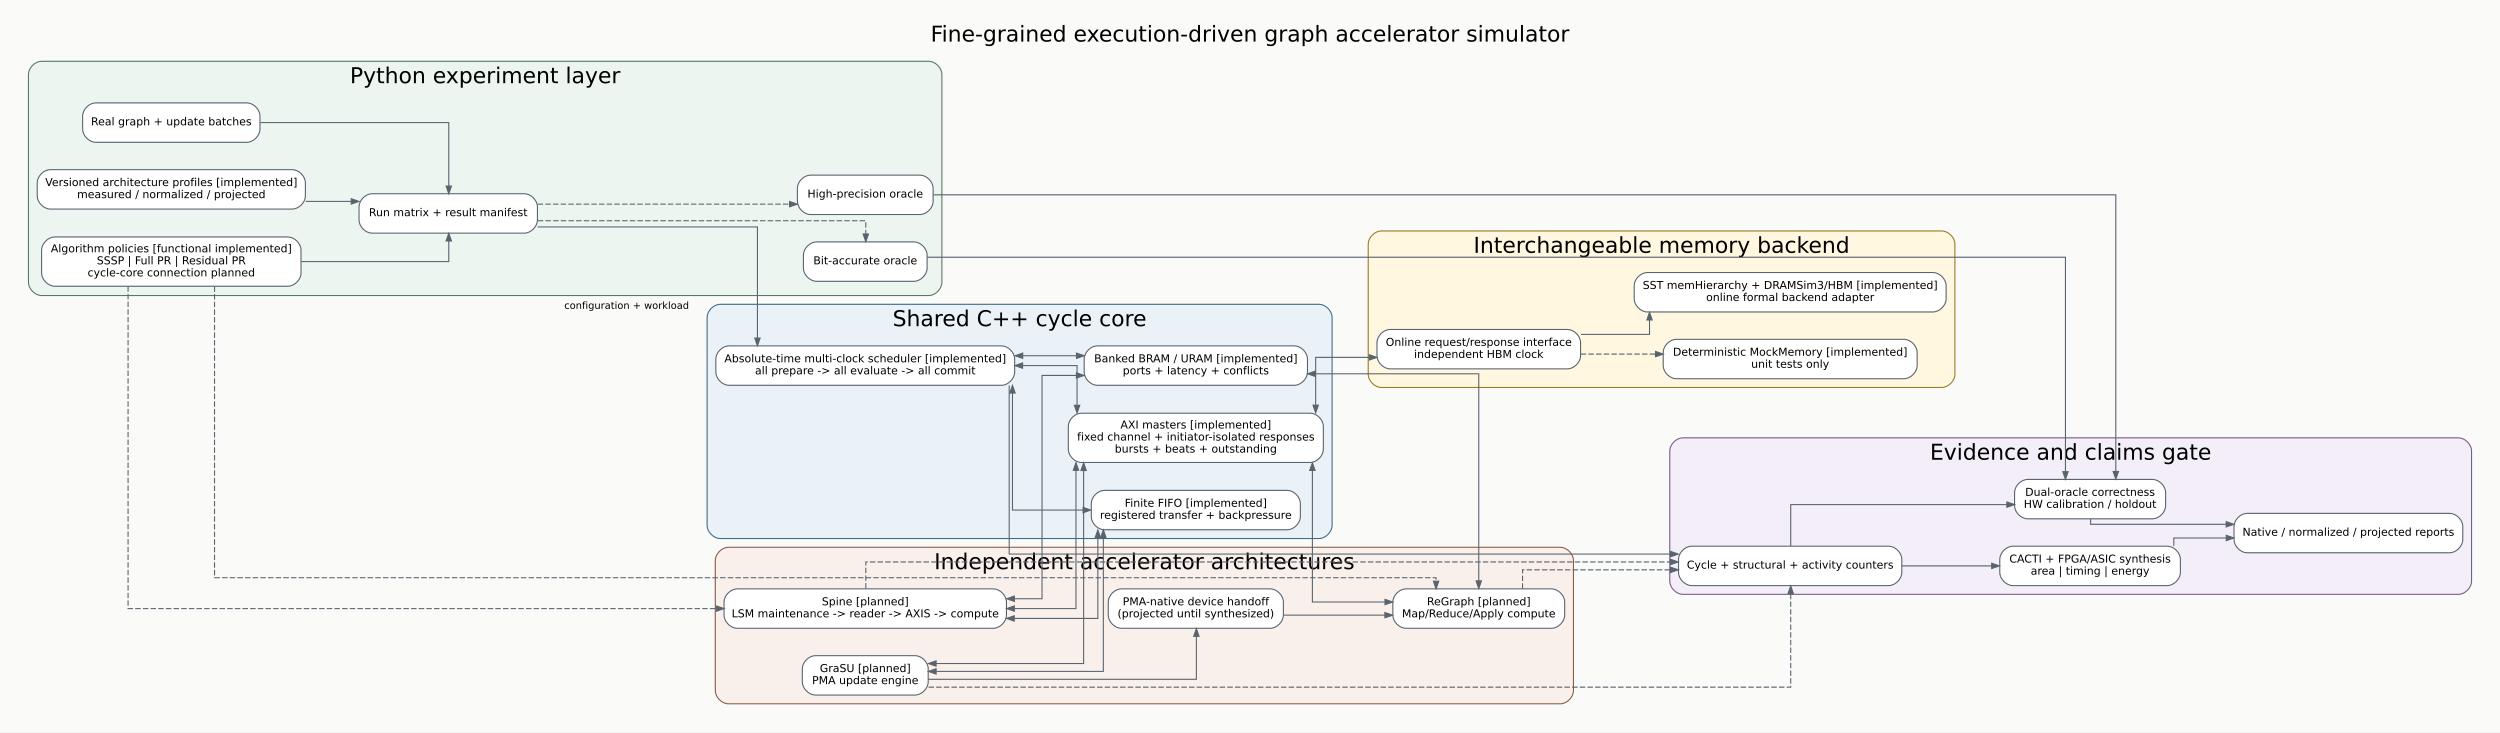
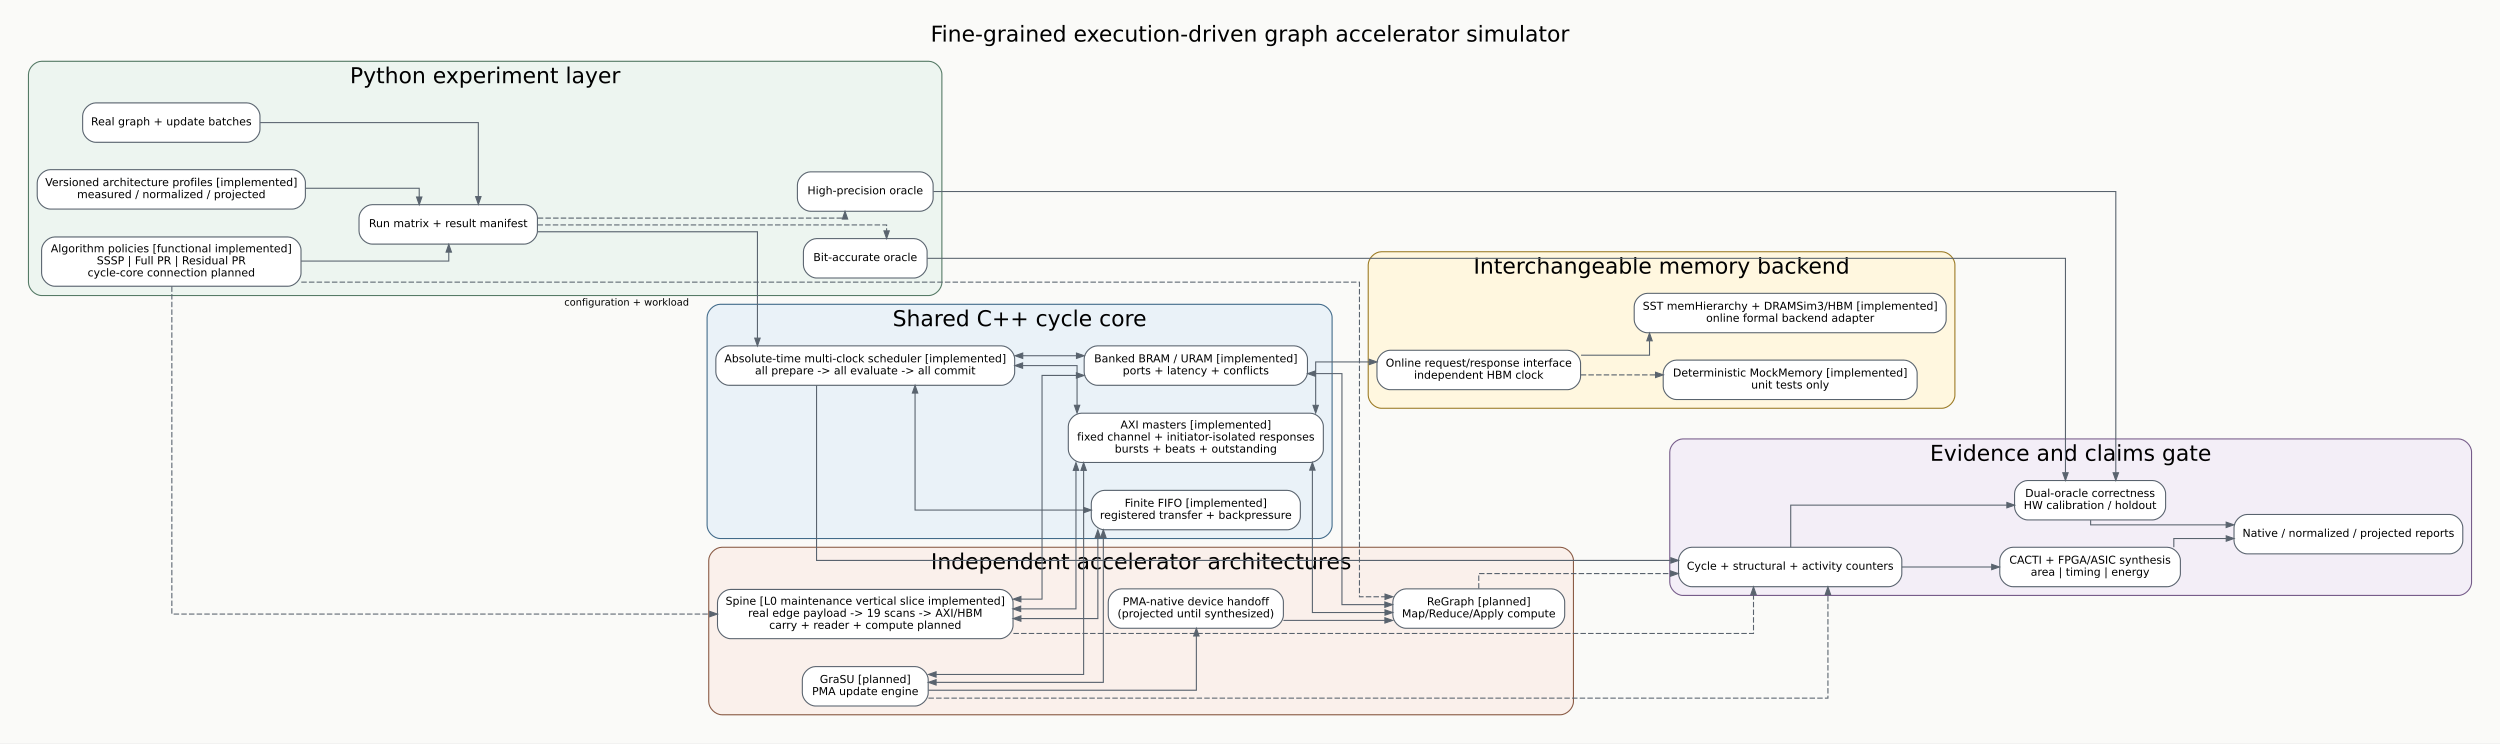
- <svg xmlns="http://www.w3.org/2000/svg" width="2284pt" height="669pt" viewBox="0.00 0.00 2284.00 669.00">
-   <g id="graph0" class="graph" transform="scale(1 1) rotate(0) translate(18 651)">
-     <polygon fill="#fafaf8" stroke="transparent" points="-18,18 -18,-651 2266,-651 2266,18 -18,18" />
-     <text text-anchor="middle" x="1124" y="-613" font-family="DejaVu Sans" font-size="20.00">Fine-grained execution-driven graph accelerator simulator</text>
+ <svg xmlns="http://www.w3.org/2000/svg" width="2284pt" height="679pt" viewBox="0.00 0.00 2284.00 679.00">
+   <g id="graph0" class="graph" transform="scale(1 1) rotate(0) translate(18 661)">
+     <polygon fill="#fafaf8" stroke="transparent" points="-18,18 -18,-661 2266,-661 2266,18 -18,18" />
+     <text text-anchor="middle" x="1124" y="-623" font-family="DejaVu Sans" font-size="20.00">Fine-grained execution-driven graph accelerator simulator</text>
    <g id="clust1" class="cluster">
-       <path fill="#edf5f0" stroke="#557a66" d="M20,-381C20,-381 830.5,-381 830.5,-381 836.5,-381 842.5,-387 842.5,-393 842.5,-393 842.5,-583 842.5,-583 842.5,-589 836.5,-595 830.5,-595 830.5,-595 20,-595 20,-595 14,-595 8,-589 8,-583 8,-583 8,-393 8,-393 8,-387 14,-381 20,-381" />
-       <text text-anchor="middle" x="425.25" y="-575" font-family="DejaVu Sans" font-size="20.00">Python experiment layer</text>
+       <path fill="#edf5f0" stroke="#557a66" d="M20,-391C20,-391 830.5,-391 830.5,-391 836.5,-391 842.5,-397 842.5,-403 842.5,-403 842.5,-593 842.5,-593 842.5,-599 836.5,-605 830.5,-605 830.5,-605 20,-605 20,-605 14,-605 8,-599 8,-593 8,-593 8,-403 8,-403 8,-397 14,-391 20,-391" />
+       <text text-anchor="middle" x="425.25" y="-585" font-family="DejaVu Sans" font-size="20.00">Python experiment layer</text>
    </g>
    <g id="clust2" class="cluster">
-       <path fill="#eaf2f8" stroke="#426b8a" d="M640,-159C640,-159 1187,-159 1187,-159 1193,-159 1199,-165 1199,-171 1199,-171 1199,-361 1199,-361 1199,-367 1193,-373 1187,-373 1187,-373 640,-373 640,-373 634,-373 628,-367 628,-361 628,-361 628,-171 628,-171 628,-165 634,-159 640,-159" />
-       <text text-anchor="middle" x="913.5" y="-353" font-family="DejaVu Sans" font-size="20.00">Shared C++ cycle core</text>
+       <path fill="#eaf2f8" stroke="#426b8a" d="M640,-169C640,-169 1187,-169 1187,-169 1193,-169 1199,-175 1199,-181 1199,-181 1199,-371 1199,-371 1199,-377 1193,-383 1187,-383 1187,-383 640,-383 640,-383 634,-383 628,-377 628,-371 628,-371 628,-181 628,-181 628,-175 634,-169 640,-169" />
+       <text text-anchor="middle" x="913.5" y="-363" font-family="DejaVu Sans" font-size="20.00">Shared C++ cycle core</text>
    </g>
    <g id="clust3" class="cluster">
-       <path fill="#faf0eb" stroke="#8a5b45" d="M647.5,-8C647.5,-8 1407.5,-8 1407.5,-8 1413.5,-8 1419.5,-14 1419.5,-20 1419.5,-20 1419.5,-139 1419.5,-139 1419.5,-145 1413.5,-151 1407.5,-151 1407.5,-151 647.5,-151 647.5,-151 641.5,-151 635.5,-145 635.5,-139 635.5,-139 635.5,-20 635.5,-20 635.5,-14 641.5,-8 647.5,-8" />
-       <text text-anchor="middle" x="1027.5" y="-131" font-family="DejaVu Sans" font-size="20.00">Independent accelerator architectures</text>
+       <path fill="#faf0eb" stroke="#8a5b45" d="M641.5,-8C641.5,-8 1407.5,-8 1407.5,-8 1413.5,-8 1419.5,-14 1419.5,-20 1419.5,-20 1419.5,-149 1419.5,-149 1419.5,-155 1413.5,-161 1407.5,-161 1407.5,-161 641.5,-161 641.5,-161 635.5,-161 629.5,-155 629.5,-149 629.5,-149 629.5,-20 629.5,-20 629.5,-14 635.5,-8 641.5,-8" />
+       <text text-anchor="middle" x="1024.5" y="-141" font-family="DejaVu Sans" font-size="20.00">Independent accelerator architectures</text>
    </g>
    <g id="clust4" class="cluster">
-       <path fill="#fff7df" stroke="#9b7a25" d="M1244,-297C1244,-297 1756,-297 1756,-297 1762,-297 1768,-303 1768,-309 1768,-309 1768,-428 1768,-428 1768,-434 1762,-440 1756,-440 1756,-440 1244,-440 1244,-440 1238,-440 1232,-434 1232,-428 1232,-428 1232,-309 1232,-309 1232,-303 1238,-297 1244,-297" />
-       <text text-anchor="middle" x="1500" y="-420" font-family="DejaVu Sans" font-size="20.00">Interchangeable memory backend</text>
+       <path fill="#fff7df" stroke="#9b7a25" d="M1244,-288C1244,-288 1756,-288 1756,-288 1762,-288 1768,-294 1768,-300 1768,-300 1768,-419 1768,-419 1768,-425 1762,-431 1756,-431 1756,-431 1244,-431 1244,-431 1238,-431 1232,-425 1232,-419 1232,-419 1232,-300 1232,-300 1232,-294 1238,-288 1244,-288" />
+       <text text-anchor="middle" x="1500" y="-411" font-family="DejaVu Sans" font-size="20.00">Interchangeable memory backend</text>
    </g>
    <g id="clust5" class="cluster">
-       <path fill="#f3eef7" stroke="#765c8a" d="M1519.5,-108C1519.5,-108 2228,-108 2228,-108 2234,-108 2240,-114 2240,-120 2240,-120 2240,-239 2240,-239 2240,-245 2234,-251 2228,-251 2228,-251 1519.5,-251 1519.5,-251 1513.5,-251 1507.5,-245 1507.5,-239 1507.5,-239 1507.5,-120 1507.5,-120 1507.5,-114 1513.5,-108 1519.5,-108" />
-       <text text-anchor="middle" x="1873.75" y="-231" font-family="DejaVu Sans" font-size="20.00">Evidence and claims gate</text>
+       <path fill="#f3eef7" stroke="#765c8a" d="M1519.5,-117C1519.5,-117 2228,-117 2228,-117 2234,-117 2240,-123 2240,-129 2240,-129 2240,-248 2240,-248 2240,-254 2234,-260 2228,-260 2228,-260 1519.5,-260 1519.5,-260 1513.5,-260 1507.5,-254 1507.5,-248 1507.5,-248 1507.5,-129 1507.5,-129 1507.5,-123 1513.5,-117 1519.5,-117" />
+       <text text-anchor="middle" x="1873.75" y="-240" font-family="DejaVu Sans" font-size="20.00">Evidence and claims gate</text>
    </g>
    <g id="node1" class="node">
-       <path fill="#ffffff" stroke="#59636e" d="M207.5,-557C207.5,-557 69.5,-557 69.5,-557 63.5,-557 57.5,-551 57.5,-545 57.5,-545 57.5,-533 57.5,-533 57.5,-527 63.5,-521 69.5,-521 69.5,-521 207.5,-521 207.5,-521 213.5,-521 219.5,-527 219.5,-533 219.5,-533 219.5,-545 219.5,-545 219.5,-551 213.5,-557 207.5,-557" />
-       <text text-anchor="middle" x="138.5" y="-536.5" font-family="DejaVu Sans" font-size="10.00">Real graph + update batches</text>
+       <path fill="#ffffff" stroke="#59636e" d="M207.5,-567C207.5,-567 69.5,-567 69.5,-567 63.5,-567 57.5,-561 57.5,-555 57.5,-555 57.5,-543 57.5,-543 57.5,-537 63.5,-531 69.5,-531 69.5,-531 207.5,-531 207.5,-531 213.5,-531 219.5,-537 219.5,-543 219.5,-543 219.5,-555 219.5,-555 219.5,-561 213.5,-567 207.5,-567" />
+       <text text-anchor="middle" x="138.5" y="-546.5" font-family="DejaVu Sans" font-size="10.00">Real graph + update batches</text>
    </g>
    <g id="node4" class="node">
      <path fill="#ffffff" stroke="#59636e" d="M461,-474C461,-474 322,-474 322,-474 316,-474 310,-468 310,-462 310,-462 310,-450 310,-450 310,-444 316,-438 322,-438 322,-438 461,-438 461,-438 467,-438 473,-444 473,-450 473,-450 473,-462 473,-462 473,-468 467,-474 461,-474" />
      <text text-anchor="middle" x="391.5" y="-453.5" font-family="DejaVu Sans" font-size="10.00">Run matrix + result manifest</text>
    </g>
    <g id="edge1" class="edge">
-       <path fill="none" stroke="#59636e" d="M219.75,-539C293.9,-539 392,-539 392,-539 392,-539 392,-481.01 392,-481.01" />
-       <polygon fill="#59636e" stroke="#59636e" points="394.45,-481.01 392,-474.01 389.55,-481.01 394.45,-481.01" />
+       <path fill="none" stroke="#59636e" d="M219.63,-549C302.47,-549 419,-549 419,-549 419,-549 419,-481.37 419,-481.37" />
+       <polygon fill="#59636e" stroke="#59636e" points="421.45,-481.37 419,-474.37 416.55,-481.37 421.45,-481.37" />
    </g>
    <g id="node2" class="node">
-       <path fill="#ffffff" stroke="#59636e" d="M249,-496C249,-496 28,-496 28,-496 22,-496 16,-490 16,-484 16,-484 16,-472 16,-472 16,-466 22,-460 28,-460 28,-460 249,-460 249,-460 255,-460 261,-466 261,-472 261,-472 261,-484 261,-484 261,-490 255,-496 249,-496" />
-       <text text-anchor="middle" x="138.5" y="-481" font-family="DejaVu Sans" font-size="10.00">Versioned architecture profiles [implemented]</text>
-       <text text-anchor="middle" x="138.5" y="-470" font-family="DejaVu Sans" font-size="10.00">measured / normalized / projected</text>
+       <path fill="#ffffff" stroke="#59636e" d="M249,-506C249,-506 28,-506 28,-506 22,-506 16,-500 16,-494 16,-494 16,-482 16,-482 16,-476 22,-470 28,-470 28,-470 249,-470 249,-470 255,-470 261,-476 261,-482 261,-482 261,-494 261,-494 261,-500 255,-506 249,-506" />
+       <text text-anchor="middle" x="138.5" y="-491" font-family="DejaVu Sans" font-size="10.00">Versioned architecture profiles [implemented]</text>
+       <text text-anchor="middle" x="138.5" y="-480" font-family="DejaVu Sans" font-size="10.00">measured / normalized / projected</text>
    </g>
    <g id="edge2" class="edge">
-       <path fill="none" stroke="#59636e" d="M261.29,-467C261.29,-467 302.9,-467 302.9,-467" />
-       <polygon fill="#59636e" stroke="#59636e" points="302.9,-469.45 309.9,-467 302.9,-464.55 302.9,-469.45" />
+       <path fill="none" stroke="#59636e" d="M261.03,-489C314.4,-489 365,-489 365,-489 365,-489 365,-481.04 365,-481.04" />
+       <polygon fill="#59636e" stroke="#59636e" points="367.45,-481.04 365,-474.04 362.55,-481.04 367.45,-481.04" />
    </g>
    <g id="node3" class="node">
-       <path fill="#ffffff" stroke="#59636e" d="M245,-434.5C245,-434.5 32,-434.5 32,-434.5 26,-434.5 20,-428.5 20,-422.5 20,-422.5 20,-401.5 20,-401.5 20,-395.5 26,-389.5 32,-389.5 32,-389.5 245,-389.5 245,-389.5 251,-389.5 257,-395.5 257,-401.5 257,-401.5 257,-422.5 257,-422.5 257,-428.5 251,-434.5 245,-434.5" />
-       <text text-anchor="middle" x="138.5" y="-420.5" font-family="DejaVu Sans" font-size="10.00">Algorithm policies [functional implemented]</text>
-       <text text-anchor="middle" x="138.5" y="-409.5" font-family="DejaVu Sans" font-size="10.00">SSSP | Full PR | Residual PR</text>
-       <text text-anchor="middle" x="138.5" y="-398.5" font-family="DejaVu Sans" font-size="10.00">cycle-core connection planned</text>
+       <path fill="#ffffff" stroke="#59636e" d="M245,-444.5C245,-444.5 32,-444.5 32,-444.5 26,-444.5 20,-438.5 20,-432.5 20,-432.5 20,-411.5 20,-411.5 20,-405.5 26,-399.5 32,-399.5 32,-399.5 245,-399.5 245,-399.5 251,-399.5 257,-405.5 257,-411.5 257,-411.5 257,-432.5 257,-432.5 257,-438.5 251,-444.5 245,-444.5" />
+       <text text-anchor="middle" x="138.5" y="-430.5" font-family="DejaVu Sans" font-size="10.00">Algorithm policies [functional implemented]</text>
+       <text text-anchor="middle" x="138.5" y="-419.5" font-family="DejaVu Sans" font-size="10.00">SSSP | Full PR | Residual PR</text>
+       <text text-anchor="middle" x="138.5" y="-408.5" font-family="DejaVu Sans" font-size="10.00">cycle-core connection planned</text>
    </g>
    <g id="edge3" class="edge">
-       <path fill="none" stroke="#59636e" d="M257.09,-412C323.06,-412 392,-412 392,-412 392,-412 392,-430.85 392,-430.85" />
-       <polygon fill="#59636e" stroke="#59636e" points="389.55,-430.85 392,-437.85 394.45,-430.85 389.55,-430.85" />
+       <path fill="none" stroke="#59636e" d="M257.09,-422.5C323.06,-422.5 392,-422.5 392,-422.5 392,-422.5 392,-430.68 392,-430.68" />
+       <polygon fill="#59636e" stroke="#59636e" points="389.55,-430.68 392,-437.68 394.45,-430.68 389.55,-430.68" />
    </g>
    <g id="node11" class="node">
-       <path fill="#ffffff" stroke="#59636e" d="M889.5,-113C889.5,-113 655.5,-113 655.5,-113 649.5,-113 643.5,-107 643.5,-101 643.5,-101 643.5,-89 643.5,-89 643.5,-83 649.5,-77 655.5,-77 655.5,-77 889.5,-77 889.5,-77 895.5,-77 901.5,-83 901.5,-89 901.5,-89 901.5,-101 901.5,-101 901.5,-107 895.5,-113 889.5,-113" />
-       <text text-anchor="middle" x="772.5" y="-98" font-family="DejaVu Sans" font-size="10.00">Spine [planned]</text>
-       <text text-anchor="middle" x="772.5" y="-87" font-family="DejaVu Sans" font-size="10.00">LSM maintenance -&gt; reader -&gt; AXIS -&gt; compute</text>
+       <path fill="#ffffff" stroke="#59636e" d="M895.5,-122.5C895.5,-122.5 649.5,-122.5 649.5,-122.5 643.5,-122.5 637.5,-116.5 637.5,-110.5 637.5,-110.5 637.5,-89.5 637.5,-89.5 637.5,-83.5 643.5,-77.5 649.5,-77.5 649.5,-77.5 895.5,-77.5 895.5,-77.5 901.5,-77.5 907.5,-83.5 907.5,-89.5 907.5,-89.5 907.5,-110.5 907.5,-110.5 907.5,-116.5 901.5,-122.5 895.5,-122.5" />
+       <text text-anchor="middle" x="772.5" y="-108.5" font-family="DejaVu Sans" font-size="10.00">Spine [L0 maintenance vertical slice implemented]</text>
+       <text text-anchor="middle" x="772.5" y="-97.5" font-family="DejaVu Sans" font-size="10.00">real edge payload -&gt; 19 scans -&gt; AXI/HBM</text>
+       <text text-anchor="middle" x="772.5" y="-86.5" font-family="DejaVu Sans" font-size="10.00">carry + reader + compute planned</text>
    </g>
    <g id="edge16" class="edge">
-       <path fill="none" stroke="#59636e" stroke-dasharray="5,2" d="M99,-389.46C99,-317.03 99,-95 99,-95 99,-95 636.44,-95 636.44,-95" />
-       <polygon fill="#59636e" stroke="#59636e" points="636.44,-97.45 643.44,-95 636.44,-92.55 636.44,-97.45" />
+       <path fill="none" stroke="#59636e" stroke-dasharray="5,2" d="M139,-399.36C139,-326.06 139,-100 139,-100 139,-100 630.38,-100 630.38,-100" />
+       <polygon fill="#59636e" stroke="#59636e" points="630.38,-102.45 637.38,-100 630.38,-97.55 630.38,-102.45" />
    </g>
    <g id="node14" class="node">
-       <path fill="#ffffff" stroke="#59636e" d="M1399.5,-113C1399.5,-113 1266.5,-113 1266.5,-113 1260.5,-113 1254.5,-107 1254.5,-101 1254.5,-101 1254.5,-89 1254.5,-89 1254.5,-83 1260.5,-77 1266.5,-77 1266.5,-77 1399.5,-77 1399.5,-77 1405.5,-77 1411.5,-83 1411.5,-89 1411.5,-89 1411.5,-101 1411.5,-101 1411.5,-107 1405.5,-113 1399.5,-113" />
-       <text text-anchor="middle" x="1333" y="-98" font-family="DejaVu Sans" font-size="10.00">ReGraph [planned]</text>
-       <text text-anchor="middle" x="1333" y="-87" font-family="DejaVu Sans" font-size="10.00">Map/Reduce/Apply compute</text>
+       <path fill="#ffffff" stroke="#59636e" d="M1399.5,-123C1399.5,-123 1266.5,-123 1266.5,-123 1260.5,-123 1254.5,-117 1254.5,-111 1254.5,-111 1254.5,-99 1254.5,-99 1254.5,-93 1260.5,-87 1266.5,-87 1266.5,-87 1399.5,-87 1399.5,-87 1405.5,-87 1411.5,-93 1411.5,-99 1411.5,-99 1411.5,-111 1411.5,-111 1411.5,-117 1405.5,-123 1399.5,-123" />
+       <text text-anchor="middle" x="1333" y="-108" font-family="DejaVu Sans" font-size="10.00">ReGraph [planned]</text>
+       <text text-anchor="middle" x="1333" y="-97" font-family="DejaVu Sans" font-size="10.00">Map/Reduce/Apply compute</text>
    </g>
    <g id="edge17" class="edge">
-       <path fill="none" stroke="#59636e" stroke-dasharray="5,2" d="M178,-389.34C178,-321.26 178,-123.2 178,-123.2 178,-123.2 1294,-123.2 1294,-123.2 1294,-123.2 1294,-120.02 1294,-120.02" />
-       <polygon fill="#59636e" stroke="#59636e" points="1296.45,-120.02 1294,-113.02 1291.55,-120.02 1296.45,-120.02" />
+       <path fill="none" stroke="#59636e" stroke-dasharray="5,2" d="M257.25,-403.25C538.91,-403.25 1224,-403.25 1224,-403.25 1224,-403.25 1224,-115.8 1224,-115.8 1224,-115.8 1247.36,-115.8 1247.36,-115.8" />
+       <polygon fill="#59636e" stroke="#59636e" points="1247.36,-118.25 1254.36,-115.8 1247.36,-113.35 1247.36,-118.25" />
    </g>
    <g id="node5" class="node">
-       <path fill="#ffffff" stroke="#59636e" d="M822.5,-491C822.5,-491 722.5,-491 722.5,-491 716.5,-491 710.5,-485 710.5,-479 710.5,-479 710.5,-467 710.5,-467 710.5,-461 716.5,-455 722.5,-455 722.5,-455 822.5,-455 822.5,-455 828.5,-455 834.5,-461 834.5,-467 834.5,-467 834.5,-479 834.5,-479 834.5,-485 828.5,-491 822.5,-491" />
-       <text text-anchor="middle" x="772.5" y="-470.5" font-family="DejaVu Sans" font-size="10.00">High-precision oracle</text>
+       <path fill="#ffffff" stroke="#59636e" d="M822.5,-504C822.5,-504 722.5,-504 722.5,-504 716.5,-504 710.5,-498 710.5,-492 710.5,-492 710.5,-480 710.5,-480 710.5,-474 716.5,-468 722.5,-468 722.5,-468 822.5,-468 822.5,-468 828.5,-468 834.5,-474 834.5,-480 834.5,-480 834.5,-492 834.5,-492 834.5,-498 828.5,-504 822.5,-504" />
+       <text text-anchor="middle" x="772.5" y="-483.5" font-family="DejaVu Sans" font-size="10.00">High-precision oracle</text>
    </g>
    <g id="edge30" class="edge">
-       <path fill="none" stroke="#59636e" stroke-dasharray="5,2" d="M473.23,-464.5C473.23,-464.5 703.34,-464.5 703.34,-464.5" />
-       <polygon fill="#59636e" stroke="#59636e" points="703.34,-466.95 710.34,-464.5 703.34,-462.05 703.34,-466.95" />
+       <path fill="none" stroke="#59636e" stroke-dasharray="5,2" d="M473.3,-461.75C580.22,-461.75 754,-461.75 754,-461.75 754,-461.75 754,-462.36 754,-462.36" />
+       <polygon fill="#59636e" stroke="#59636e" points="751.55,-460.87 754,-467.87 756.45,-460.87 751.55,-460.87" />
    </g>
    <g id="node6" class="node">
-       <path fill="#ffffff" stroke="#59636e" d="M817,-430C817,-430 728,-430 728,-430 722,-430 716,-424 716,-418 716,-418 716,-406 716,-406 716,-400 722,-394 728,-394 728,-394 817,-394 817,-394 823,-394 829,-400 829,-406 829,-406 829,-418 829,-418 829,-424 823,-430 817,-430" />
-       <text text-anchor="middle" x="772.5" y="-409.5" font-family="DejaVu Sans" font-size="10.00">Bit-accurate oracle</text>
+       <path fill="#ffffff" stroke="#59636e" d="M817,-443C817,-443 728,-443 728,-443 722,-443 716,-437 716,-431 716,-431 716,-419 716,-419 716,-413 722,-407 728,-407 728,-407 817,-407 817,-407 823,-407 829,-413 829,-419 829,-419 829,-431 829,-431 829,-437 823,-443 817,-443" />
+       <text text-anchor="middle" x="772.5" y="-422.5" font-family="DejaVu Sans" font-size="10.00">Bit-accurate oracle</text>
    </g>
    <g id="edge31" class="edge">
-       <path fill="none" stroke="#59636e" stroke-dasharray="5,2" d="M473.34,-449.33C585.44,-449.33 773,-449.33 773,-449.33 773,-449.33 773,-437.23 773,-437.23" />
-       <polygon fill="#59636e" stroke="#59636e" points="775.45,-437.23 773,-430.23 770.55,-437.23 775.45,-437.23" />
+       <path fill="none" stroke="#59636e" stroke-dasharray="5,2" d="M473.03,-455.5C590.13,-455.5 792,-455.5 792,-455.5 792,-455.5 792,-450.09 792,-450.09" />
+       <polygon fill="#59636e" stroke="#59636e" points="794.45,-450.09 792,-443.09 789.55,-450.09 794.45,-450.09" />
    </g>
    <g id="node7" class="node">
-       <path fill="#ffffff" stroke="#59636e" d="M897,-335C897,-335 648,-335 648,-335 642,-335 636,-329 636,-323 636,-323 636,-311 636,-311 636,-305 642,-299 648,-299 648,-299 897,-299 897,-299 903,-299 909,-305 909,-311 909,-311 909,-323 909,-323 909,-329 903,-335 897,-335" />
-       <text text-anchor="middle" x="772.5" y="-320" font-family="DejaVu Sans" font-size="10.00">Absolute-time multi-clock scheduler [implemented]</text>
-       <text text-anchor="middle" x="772.5" y="-309" font-family="DejaVu Sans" font-size="10.00">all prepare -&gt; all evaluate -&gt; all commit</text>
+       <path fill="#ffffff" stroke="#59636e" d="M897,-345C897,-345 648,-345 648,-345 642,-345 636,-339 636,-333 636,-333 636,-321 636,-321 636,-315 642,-309 648,-309 648,-309 897,-309 897,-309 903,-309 909,-315 909,-321 909,-321 909,-333 909,-333 909,-339 903,-345 897,-345" />
+       <text text-anchor="middle" x="772.5" y="-330" font-family="DejaVu Sans" font-size="10.00">Absolute-time multi-clock scheduler [implemented]</text>
+       <text text-anchor="middle" x="772.5" y="-319" font-family="DejaVu Sans" font-size="10.00">all prepare -&gt; all evaluate -&gt; all commit</text>
    </g>
    <g id="edge15" class="edge">
-       <path fill="none" stroke="#59636e" d="M473.21,-443.67C556.64,-443.67 674,-443.67 674,-443.67 674,-443.67 674,-342.15 674,-342.15" />
-       <polygon fill="#59636e" stroke="#59636e" points="676.45,-342.15 674,-335.15 671.55,-342.15 676.45,-342.15" />
-       <text text-anchor="middle" x="554.5" y="-368.8" font-family="DejaVu Sans" font-size="9.00">configuration + workload</text>
+       <path fill="none" stroke="#59636e" d="M473.21,-449.25C556.64,-449.25 674,-449.25 674,-449.25 674,-449.25 674,-352.04 674,-352.04" />
+       <polygon fill="#59636e" stroke="#59636e" points="676.45,-352.04 674,-345.04 671.55,-352.04 676.45,-352.04" />
+       <text text-anchor="middle" x="554.5" y="-381.8" font-family="DejaVu Sans" font-size="9.00">configuration + workload</text>
    </g>
    <g id="node19" class="node">
-       <path fill="#ffffff" stroke="#59636e" d="M1948.5,-213C1948.5,-213 1834.5,-213 1834.5,-213 1828.5,-213 1822.5,-207 1822.5,-201 1822.5,-201 1822.5,-189 1822.5,-189 1822.5,-183 1828.5,-177 1834.5,-177 1834.5,-177 1948.5,-177 1948.5,-177 1954.5,-177 1960.5,-183 1960.5,-189 1960.5,-189 1960.5,-201 1960.5,-201 1960.5,-207 1954.5,-213 1948.5,-213" />
-       <text text-anchor="middle" x="1891.5" y="-198" font-family="DejaVu Sans" font-size="10.00">Dual-oracle correctness</text>
-       <text text-anchor="middle" x="1891.5" y="-187" font-family="DejaVu Sans" font-size="10.00">HW calibration / holdout</text>
+       <path fill="#ffffff" stroke="#59636e" d="M1948.5,-222C1948.5,-222 1834.5,-222 1834.5,-222 1828.5,-222 1822.5,-216 1822.5,-210 1822.5,-210 1822.5,-198 1822.5,-198 1822.5,-192 1828.5,-186 1834.5,-186 1834.5,-186 1948.5,-186 1948.5,-186 1954.5,-186 1960.5,-192 1960.5,-198 1960.5,-198 1960.5,-210 1960.5,-210 1960.5,-216 1954.5,-222 1948.5,-222" />
+       <text text-anchor="middle" x="1891.5" y="-207" font-family="DejaVu Sans" font-size="10.00">Dual-oracle correctness</text>
+       <text text-anchor="middle" x="1891.5" y="-196" font-family="DejaVu Sans" font-size="10.00">HW calibration / holdout</text>
    </g>
    <g id="edge32" class="edge">
-       <path fill="none" stroke="#59636e" d="M834.74,-473C1073.15,-473 1915,-473 1915,-473 1915,-473 1915,-220.24 1915,-220.24" />
-       <polygon fill="#59636e" stroke="#59636e" points="1917.45,-220.24 1915,-213.24 1912.55,-220.24 1917.45,-220.24" />
+       <path fill="none" stroke="#59636e" d="M834.74,-486C1073.15,-486 1915,-486 1915,-486 1915,-486 1915,-229.07 1915,-229.07" />
+       <polygon fill="#59636e" stroke="#59636e" points="1917.45,-229.07 1915,-222.07 1912.55,-229.07 1917.45,-229.07" />
    </g>
    <g id="edge33" class="edge">
-       <path fill="none" stroke="#59636e" d="M829.14,-416C1053.68,-416 1869,-416 1869,-416 1869,-416 1869,-220.09 1869,-220.09" />
-       <polygon fill="#59636e" stroke="#59636e" points="1871.45,-220.09 1869,-213.09 1866.55,-220.09 1871.45,-220.09" />
+       <path fill="none" stroke="#59636e" d="M829.14,-425C1053.68,-425 1869,-425 1869,-425 1869,-425 1869,-229.09 1869,-229.09" />
+       <polygon fill="#59636e" stroke="#59636e" points="1871.45,-229.09 1869,-222.09 1866.55,-229.09 1871.45,-229.09" />
    </g>
    <g id="node8" class="node">
-       <path fill="#ffffff" stroke="#59636e" d="M1158,-203C1158,-203 991,-203 991,-203 985,-203 979,-197 979,-191 979,-191 979,-179 979,-179 979,-173 985,-167 991,-167 991,-167 1158,-167 1158,-167 1164,-167 1170,-173 1170,-179 1170,-179 1170,-191 1170,-191 1170,-197 1164,-203 1158,-203" />
-       <text text-anchor="middle" x="1074.5" y="-188" font-family="DejaVu Sans" font-size="10.00">Finite FIFO [implemented]</text>
-       <text text-anchor="middle" x="1074.5" y="-177" font-family="DejaVu Sans" font-size="10.00">registered transfer + backpressure</text>
+       <path fill="#ffffff" stroke="#59636e" d="M1158,-213C1158,-213 991,-213 991,-213 985,-213 979,-207 979,-201 979,-201 979,-189 979,-189 979,-183 985,-177 991,-177 991,-177 1158,-177 1158,-177 1164,-177 1170,-183 1170,-189 1170,-189 1170,-201 1170,-201 1170,-207 1164,-213 1158,-213" />
+       <text text-anchor="middle" x="1074.5" y="-198" font-family="DejaVu Sans" font-size="10.00">Finite FIFO [implemented]</text>
+       <text text-anchor="middle" x="1074.5" y="-187" font-family="DejaVu Sans" font-size="10.00">registered transfer + backpressure</text>
    </g>
    <g id="edge4" class="edge">
-       <path fill="none" stroke="#59636e" d="M907,-291.92C907,-291.92 907,-185 907,-185 907,-185 971.52,-185 971.52,-185" />
-       <polygon fill="#59636e" stroke="#59636e" points="904.55,-291.92 907,-298.92 909.45,-291.92 904.55,-291.92" />
-       <polygon fill="#59636e" stroke="#59636e" points="971.52,-187.45 978.52,-185 971.52,-182.55 971.52,-187.45" />
+       <path fill="none" stroke="#59636e" d="M818,-301.92C818,-301.92 818,-195 818,-195 818,-195 971.99,-195 971.99,-195" />
+       <polygon fill="#59636e" stroke="#59636e" points="815.55,-301.92 818,-308.92 820.45,-301.92 815.55,-301.92" />
+       <polygon fill="#59636e" stroke="#59636e" points="971.99,-197.45 978.99,-195 971.99,-192.55 971.99,-197.45" />
    </g>
    <g id="node9" class="node">
-       <path fill="#ffffff" stroke="#59636e" d="M1164.5,-335C1164.5,-335 984.5,-335 984.5,-335 978.5,-335 972.5,-329 972.5,-323 972.5,-323 972.5,-311 972.5,-311 972.5,-305 978.5,-299 984.5,-299 984.5,-299 1164.5,-299 1164.5,-299 1170.5,-299 1176.5,-305 1176.5,-311 1176.5,-311 1176.5,-323 1176.5,-323 1176.5,-329 1170.5,-335 1164.5,-335" />
-       <text text-anchor="middle" x="1074.5" y="-320" font-family="DejaVu Sans" font-size="10.00">Banked BRAM / URAM [implemented]</text>
-       <text text-anchor="middle" x="1074.5" y="-309" font-family="DejaVu Sans" font-size="10.00">ports + latency + conflicts</text>
+       <path fill="#ffffff" stroke="#59636e" d="M1164.5,-345C1164.5,-345 984.5,-345 984.5,-345 978.5,-345 972.5,-339 972.5,-333 972.5,-333 972.5,-321 972.5,-321 972.5,-315 978.5,-309 984.5,-309 984.5,-309 1164.5,-309 1164.5,-309 1170.5,-309 1176.5,-315 1176.5,-321 1176.5,-321 1176.5,-333 1176.5,-333 1176.5,-339 1170.5,-345 1164.5,-345" />
+       <text text-anchor="middle" x="1074.5" y="-330" font-family="DejaVu Sans" font-size="10.00">Banked BRAM / URAM [implemented]</text>
+       <text text-anchor="middle" x="1074.5" y="-319" font-family="DejaVu Sans" font-size="10.00">ports + latency + conflicts</text>
    </g>
    <g id="edge5" class="edge">
-       <path fill="none" stroke="#59636e" d="M916.36,-326C916.36,-326 965.47,-326 965.47,-326" />
-       <polygon fill="#59636e" stroke="#59636e" points="965.47,-328.45 972.47,-326 965.47,-323.55 965.47,-328.45" />
-       <polygon fill="#59636e" stroke="#59636e" points="916.36,-323.55 909.36,-326 916.36,-328.45 916.36,-323.55" />
+       <path fill="none" stroke="#59636e" d="M916.36,-336C916.36,-336 965.47,-336 965.47,-336" />
+       <polygon fill="#59636e" stroke="#59636e" points="965.47,-338.45 972.47,-336 965.47,-333.55 965.47,-338.45" />
+       <polygon fill="#59636e" stroke="#59636e" points="916.36,-333.55 909.36,-336 916.36,-338.45 916.36,-333.55" />
    </g>
    <g id="node10" class="node">
-       <path fill="#ffffff" stroke="#59636e" d="M1179,-273.5C1179,-273.5 970,-273.5 970,-273.5 964,-273.5 958,-267.5 958,-261.5 958,-261.5 958,-240.5 958,-240.5 958,-234.5 964,-228.5 970,-228.5 970,-228.5 1179,-228.5 1179,-228.5 1185,-228.5 1191,-234.5 1191,-240.5 1191,-240.5 1191,-261.5 1191,-261.5 1191,-267.5 1185,-273.5 1179,-273.5" />
-       <text text-anchor="middle" x="1074.5" y="-259.5" font-family="DejaVu Sans" font-size="10.00">AXI masters [implemented]</text>
-       <text text-anchor="middle" x="1074.5" y="-248.5" font-family="DejaVu Sans" font-size="10.00">fixed channel + initiator-isolated responses</text>
-       <text text-anchor="middle" x="1074.5" y="-237.5" font-family="DejaVu Sans" font-size="10.00">bursts + beats + outstanding</text>
+       <path fill="#ffffff" stroke="#59636e" d="M1179,-283.5C1179,-283.5 970,-283.5 970,-283.5 964,-283.5 958,-277.5 958,-271.5 958,-271.5 958,-250.5 958,-250.5 958,-244.5 964,-238.5 970,-238.5 970,-238.5 1179,-238.5 1179,-238.5 1185,-238.5 1191,-244.5 1191,-250.5 1191,-250.5 1191,-271.5 1191,-271.5 1191,-277.5 1185,-283.5 1179,-283.5" />
+       <text text-anchor="middle" x="1074.5" y="-269.5" font-family="DejaVu Sans" font-size="10.00">AXI masters [implemented]</text>
+       <text text-anchor="middle" x="1074.5" y="-258.5" font-family="DejaVu Sans" font-size="10.00">fixed channel + initiator-isolated responses</text>
+       <text text-anchor="middle" x="1074.5" y="-247.5" font-family="DejaVu Sans" font-size="10.00">bursts + beats + outstanding</text>
    </g>
    <g id="edge6" class="edge">
-       <path fill="none" stroke="#59636e" d="M916.25,-317C916.25,-317 966,-317 966,-317 966,-317 966,-280.71 966,-280.71" />
-       <polygon fill="#59636e" stroke="#59636e" points="916.25,-314.55 909.25,-317 916.25,-319.45 916.25,-314.55" />
-       <polygon fill="#59636e" stroke="#59636e" points="968.45,-280.71 966,-273.71 963.55,-280.71 968.45,-280.71" />
+       <path fill="none" stroke="#59636e" d="M916.25,-327C916.25,-327 966,-327 966,-327 966,-327 966,-290.71 966,-290.71" />
+       <polygon fill="#59636e" stroke="#59636e" points="916.25,-324.55 909.25,-327 916.25,-329.45 916.25,-324.55" />
+       <polygon fill="#59636e" stroke="#59636e" points="968.45,-290.71 966,-283.71 963.55,-290.71 968.45,-290.71" />
    </g>
    <g id="node18" class="node">
-       <path fill="#ffffff" stroke="#59636e" d="M1707.5,-152C1707.5,-152 1527.5,-152 1527.5,-152 1521.5,-152 1515.5,-146 1515.5,-140 1515.5,-140 1515.5,-128 1515.5,-128 1515.5,-122 1521.5,-116 1527.5,-116 1527.5,-116 1707.5,-116 1707.5,-116 1713.5,-116 1719.5,-122 1719.5,-128 1719.5,-128 1719.5,-140 1719.5,-140 1719.5,-146 1713.5,-152 1707.5,-152" />
-       <text text-anchor="middle" x="1617.5" y="-131.5" font-family="DejaVu Sans" font-size="10.00">Cycle + structural + activity counters</text>
+       <path fill="#ffffff" stroke="#59636e" d="M1707.5,-161C1707.5,-161 1527.5,-161 1527.5,-161 1521.5,-161 1515.5,-155 1515.5,-149 1515.5,-149 1515.5,-137 1515.5,-137 1515.5,-131 1521.5,-125 1527.5,-125 1527.5,-125 1707.5,-125 1707.5,-125 1713.5,-125 1719.5,-131 1719.5,-137 1719.5,-137 1719.5,-149 1719.5,-149 1719.5,-155 1713.5,-161 1707.5,-161" />
+       <text text-anchor="middle" x="1617.5" y="-140.5" font-family="DejaVu Sans" font-size="10.00">Cycle + structural + activity counters</text>
    </g>
    <g id="edge26" class="edge">
-       <path fill="none" stroke="#59636e" d="M904,-298.9C904,-254.69 904,-144.8 904,-144.8 904,-144.8 1508.27,-144.8 1508.27,-144.8" />
-       <polygon fill="#59636e" stroke="#59636e" points="1508.27,-147.25 1515.27,-144.8 1508.27,-142.35 1508.27,-147.25" />
+       <path fill="none" stroke="#59636e" d="M728,-308.95C728,-263.7 728,-149 728,-149 728,-149 1508.46,-149 1508.46,-149" />
+       <polygon fill="#59636e" stroke="#59636e" points="1508.46,-151.45 1515.46,-149 1508.46,-146.55 1508.46,-151.45" />
    </g>
    <g id="edge18" class="edge">
-       <path fill="none" stroke="#59636e" d="M985,-159.84C985,-159.84 985,-86 985,-86 985,-86 908.62,-86 908.62,-86" />
-       <polygon fill="#59636e" stroke="#59636e" points="982.55,-159.84 985,-166.84 987.45,-159.84 982.55,-159.84" />
-       <polygon fill="#59636e" stroke="#59636e" points="908.62,-83.55 901.62,-86 908.62,-88.45 908.62,-83.55" />
+       <path fill="none" stroke="#59636e" d="M985,-169.82C985,-169.82 985,-95.88 985,-95.88 985,-95.88 914.68,-95.88 914.68,-95.88" />
+       <polygon fill="#59636e" stroke="#59636e" points="982.55,-169.82 985,-176.82 987.45,-169.82 982.55,-169.82" />
+       <polygon fill="#59636e" stroke="#59636e" points="914.68,-93.43 907.68,-95.88 914.68,-98.33 914.68,-93.43" />
    </g>
    <g id="node12" class="node">
      <path fill="#ffffff" stroke="#59636e" d="M818,-52C818,-52 727,-52 727,-52 721,-52 715,-46 715,-40 715,-40 715,-28 715,-28 715,-22 721,-16 727,-16 727,-16 818,-16 818,-16 824,-16 830,-22 830,-28 830,-28 830,-40 830,-40 830,-46 824,-52 818,-52" />
      <text text-anchor="middle" x="772.5" y="-37" font-family="DejaVu Sans" font-size="10.00">GraSU [planned]</text>
      <text text-anchor="middle" x="772.5" y="-26" font-family="DejaVu Sans" font-size="10.00">PMA update engine</text>
    </g>
    <g id="edge20" class="edge">
-       <path fill="none" stroke="#59636e" d="M990,-159.93C990,-159.93 990,-37.6 990,-37.6 990,-37.6 837.21,-37.6 837.21,-37.6" />
-       <polygon fill="#59636e" stroke="#59636e" points="987.55,-159.93 990,-166.93 992.45,-159.93 987.55,-159.93" />
+       <path fill="none" stroke="#59636e" d="M990,-169.94C990,-169.94 990,-37.6 990,-37.6 990,-37.6 837.21,-37.6 837.21,-37.6" />
+       <polygon fill="#59636e" stroke="#59636e" points="987.55,-169.94 990,-176.94 992.45,-169.94 987.55,-169.94" />
      <polygon fill="#59636e" stroke="#59636e" points="837.22,-35.15 830.21,-37.6 837.21,-40.05 837.22,-35.15" />
    </g>
    <g id="edge19" class="edge">
-       <path fill="none" stroke="#59636e" d="M965.39,-308C965.39,-308 934,-308 934,-308 934,-308 934,-104 934,-104 934,-104 908.71,-104 908.71,-104" />
-       <polygon fill="#59636e" stroke="#59636e" points="965.39,-310.45 972.39,-308 965.39,-305.55 965.39,-310.45" />
-       <polygon fill="#59636e" stroke="#59636e" points="908.71,-101.55 901.71,-104 908.71,-106.45 908.71,-101.55" />
+       <path fill="none" stroke="#59636e" d="M965.39,-318C965.39,-318 934,-318 934,-318 934,-318 934,-113.62 934,-113.62 934,-113.62 914.69,-113.62 914.69,-113.62" />
+       <polygon fill="#59636e" stroke="#59636e" points="965.39,-320.45 972.39,-318 965.39,-315.55 965.39,-320.45" />
+       <polygon fill="#59636e" stroke="#59636e" points="914.69,-111.18 907.69,-113.62 914.69,-116.08 914.69,-111.18" />
    </g>
    <g id="edge21" class="edge">
-       <path fill="none" stroke="#59636e" d="M1183.67,-309.5C1183.67,-309.5 1333,-309.5 1333,-309.5 1333,-309.5 1333,-120.29 1333,-120.29" />
-       <polygon fill="#59636e" stroke="#59636e" points="1183.67,-307.05 1176.67,-309.5 1183.67,-311.95 1183.67,-307.05" />
-       <polygon fill="#59636e" stroke="#59636e" points="1335.45,-120.29 1333,-113.29 1330.55,-120.29 1335.45,-120.29" />
+       <path fill="none" stroke="#59636e" d="M1183.7,-319.67C1183.7,-319.67 1208,-319.67 1208,-319.67 1208,-319.67 1208,-108.6 1208,-108.6 1208,-108.6 1247.19,-108.6 1247.19,-108.6" />
+       <polygon fill="#59636e" stroke="#59636e" points="1183.7,-317.22 1176.7,-319.67 1183.7,-322.12 1183.7,-317.22" />
+       <polygon fill="#59636e" stroke="#59636e" points="1247.19,-111.05 1254.19,-108.6 1247.19,-106.15 1247.19,-111.05" />
    </g>
    <g id="node15" class="node">
-       <path fill="#ffffff" stroke="#59636e" d="M1414,-350C1414,-350 1252,-350 1252,-350 1246,-350 1240,-344 1240,-338 1240,-338 1240,-326 1240,-326 1240,-320 1246,-314 1252,-314 1252,-314 1414,-314 1414,-314 1420,-314 1426,-320 1426,-326 1426,-326 1426,-338 1426,-338 1426,-344 1420,-350 1414,-350" />
-       <text text-anchor="middle" x="1333" y="-335" font-family="DejaVu Sans" font-size="10.00">Online request/response interface</text>
-       <text text-anchor="middle" x="1333" y="-324" font-family="DejaVu Sans" font-size="10.00">independent HBM clock</text>
+       <path fill="#ffffff" stroke="#59636e" d="M1414,-341C1414,-341 1252,-341 1252,-341 1246,-341 1240,-335 1240,-329 1240,-329 1240,-317 1240,-317 1240,-311 1246,-305 1252,-305 1252,-305 1414,-305 1414,-305 1420,-305 1426,-311 1426,-317 1426,-317 1426,-329 1426,-329 1426,-335 1420,-341 1414,-341" />
+       <text text-anchor="middle" x="1333" y="-326" font-family="DejaVu Sans" font-size="10.00">Online request/response interface</text>
+       <text text-anchor="middle" x="1333" y="-315" font-family="DejaVu Sans" font-size="10.00">independent HBM clock</text>
    </g>
    <g id="edge22" class="edge">
-       <path fill="none" stroke="#59636e" d="M1184,-280.85C1184,-280.85 1184,-324.5 1184,-324.5 1184,-324.5 1232.91,-324.5 1232.91,-324.5" />
-       <polygon fill="#59636e" stroke="#59636e" points="1186.45,-280.85 1184,-273.85 1181.55,-280.85 1186.45,-280.85" />
-       <polygon fill="#59636e" stroke="#59636e" points="1232.91,-326.95 1239.91,-324.5 1232.91,-322.05 1232.91,-326.95" />
+       <path fill="none" stroke="#59636e" d="M1184,-290.7C1184,-290.7 1184,-330.33 1184,-330.33 1184,-330.33 1232.91,-330.33 1232.91,-330.33" />
+       <polygon fill="#59636e" stroke="#59636e" points="1186.45,-290.7 1184,-283.7 1181.55,-290.7 1186.45,-290.7" />
+       <polygon fill="#59636e" stroke="#59636e" points="1232.91,-332.78 1239.91,-330.33 1232.91,-327.88 1232.91,-332.78" />
    </g>
    <g id="edge23" class="edge">
-       <path fill="none" stroke="#59636e" d="M908.7,-95C908.7,-95 965,-95 965,-95 965,-95 965,-221.32 965,-221.32" />
-       <polygon fill="#59636e" stroke="#59636e" points="908.7,-92.55 901.7,-95 908.7,-97.45 908.7,-92.55" />
-       <polygon fill="#59636e" stroke="#59636e" points="962.55,-221.32 965,-228.32 967.45,-221.32 962.55,-221.32" />
+       <path fill="none" stroke="#59636e" d="M914.5,-104.75C914.5,-104.75 965,-104.75 965,-104.75 965,-104.75 965,-231.28 965,-231.28" />
+       <polygon fill="#59636e" stroke="#59636e" points="914.5,-102.3 907.5,-104.75 914.5,-107.2 914.5,-102.3" />
+       <polygon fill="#59636e" stroke="#59636e" points="962.55,-231.28 965,-238.28 967.45,-231.28 962.55,-231.28" />
    </g>
    <g id="edge27" class="edge">
-       <path fill="none" stroke="#59636e" stroke-dasharray="5,2" d="M773,-113.31C773,-124.86 773,-137.6 773,-137.6 773,-137.6 1508.21,-137.6 1508.21,-137.6" />
-       <polygon fill="#59636e" stroke="#59636e" points="1508.21,-140.05 1515.21,-137.6 1508.21,-135.15 1508.21,-140.05" />
+       <path fill="none" stroke="#59636e" stroke-dasharray="5,2" d="M907.87,-82.25C1138.75,-82.25 1584,-82.25 1584,-82.25 1584,-82.25 1584,-117.77 1584,-117.77" />
+       <polygon fill="#59636e" stroke="#59636e" points="1581.55,-117.77 1584,-124.77 1586.45,-117.77 1581.55,-117.77" />
    </g>
    <g id="edge24" class="edge">
-       <path fill="none" stroke="#59636e" d="M837.2,-44.8C837.2,-44.8 972,-44.8 972,-44.8 972,-44.8 972,-221.15 972,-221.15" />
+       <path fill="none" stroke="#59636e" d="M837.2,-44.8C837.2,-44.8 972,-44.8 972,-44.8 972,-44.8 972,-231.27 972,-231.27" />
      <polygon fill="#59636e" stroke="#59636e" points="837.2,-42.35 830.2,-44.8 837.2,-47.25 837.2,-42.35" />
-       <polygon fill="#59636e" stroke="#59636e" points="969.55,-221.15 972,-228.15 974.45,-221.15 969.55,-221.15" />
+       <polygon fill="#59636e" stroke="#59636e" points="969.55,-231.27 972,-238.27 974.45,-231.27 969.55,-231.27" />
    </g>
    <g id="node13" class="node">
-       <path fill="#ffffff" stroke="#59636e" d="M1142.5,-113C1142.5,-113 1006.5,-113 1006.5,-113 1000.5,-113 994.5,-107 994.5,-101 994.5,-101 994.5,-89 994.5,-89 994.5,-83 1000.5,-77 1006.5,-77 1006.5,-77 1142.5,-77 1142.5,-77 1148.5,-77 1154.5,-83 1154.5,-89 1154.5,-89 1154.5,-101 1154.5,-101 1154.5,-107 1148.5,-113 1142.5,-113" />
-       <text text-anchor="middle" x="1074.5" y="-98" font-family="DejaVu Sans" font-size="10.00">PMA-native device handoff</text>
-       <text text-anchor="middle" x="1074.5" y="-87" font-family="DejaVu Sans" font-size="10.00">(projected until synthesized)</text>
+       <path fill="#ffffff" stroke="#59636e" d="M1142.5,-123C1142.5,-123 1006.5,-123 1006.5,-123 1000.5,-123 994.5,-117 994.5,-111 994.5,-111 994.5,-99 994.5,-99 994.5,-93 1000.5,-87 1006.5,-87 1006.5,-87 1142.5,-87 1142.5,-87 1148.5,-87 1154.5,-93 1154.5,-99 1154.5,-99 1154.5,-111 1154.5,-111 1154.5,-117 1148.5,-123 1142.5,-123" />
+       <text text-anchor="middle" x="1074.5" y="-108" font-family="DejaVu Sans" font-size="10.00">PMA-native device handoff</text>
+       <text text-anchor="middle" x="1074.5" y="-97" font-family="DejaVu Sans" font-size="10.00">(projected until synthesized)</text>
    </g>
    <g id="edge7" class="edge">
-       <path fill="none" stroke="#59636e" d="M830.11,-30.4C917.88,-30.4 1075,-30.4 1075,-30.4 1075,-30.4 1075,-69.66 1075,-69.66" />
-       <polygon fill="#59636e" stroke="#59636e" points="1072.55,-69.66 1075,-76.66 1077.45,-69.66 1072.55,-69.66" />
+       <path fill="none" stroke="#59636e" d="M830.11,-30.4C917.88,-30.4 1075,-30.4 1075,-30.4 1075,-30.4 1075,-79.94 1075,-79.94" />
+       <polygon fill="#59636e" stroke="#59636e" points="1072.55,-79.94 1075,-86.94 1077.45,-79.94 1072.55,-79.94" />
    </g>
    <g id="edge28" class="edge">
-       <path fill="none" stroke="#59636e" stroke-dasharray="5,2" d="M830.28,-23.2C1020.94,-23.2 1618,-23.2 1618,-23.2 1618,-23.2 1618,-108.7 1618,-108.7" />
-       <polygon fill="#59636e" stroke="#59636e" points="1615.55,-108.7 1618,-115.7 1620.45,-108.7 1615.55,-108.7" />
+       <path fill="none" stroke="#59636e" stroke-dasharray="5,2" d="M830.21,-23.2C1025.87,-23.2 1652,-23.2 1652,-23.2 1652,-23.2 1652,-117.8 1652,-117.8" />
+       <polygon fill="#59636e" stroke="#59636e" points="1649.55,-117.8 1652,-124.8 1654.45,-117.8 1649.55,-117.8" />
    </g>
    <g id="edge8" class="edge">
-       <path fill="none" stroke="#59636e" d="M1154.52,-89C1154.52,-89 1247.24,-89 1247.24,-89" />
-       <polygon fill="#59636e" stroke="#59636e" points="1247.24,-91.45 1254.24,-89 1247.24,-86.55 1247.24,-91.45" />
+       <path fill="none" stroke="#59636e" d="M1154.52,-94.2C1154.52,-94.2 1247.24,-94.2 1247.24,-94.2" />
+       <polygon fill="#59636e" stroke="#59636e" points="1247.24,-96.65 1254.24,-94.2 1247.24,-91.75 1247.24,-96.65" />
    </g>
    <g id="edge25" class="edge">
-       <path fill="none" stroke="#59636e" d="M1247.33,-101C1247.33,-101 1181,-101 1181,-101 1181,-101 1181,-221.22 1181,-221.22" />
-       <polygon fill="#59636e" stroke="#59636e" points="1247.33,-103.45 1254.33,-101 1247.33,-98.55 1247.33,-103.45" />
-       <polygon fill="#59636e" stroke="#59636e" points="1178.55,-221.22 1181,-228.22 1183.45,-221.22 1178.55,-221.22" />
+       <path fill="none" stroke="#59636e" d="M1247.33,-101.4C1247.33,-101.4 1181,-101.4 1181,-101.4 1181,-101.4 1181,-231.47 1181,-231.47" />
+       <polygon fill="#59636e" stroke="#59636e" points="1247.33,-103.85 1254.33,-101.4 1247.33,-98.95 1247.33,-103.85" />
+       <polygon fill="#59636e" stroke="#59636e" points="1178.55,-231.47 1181,-238.47 1183.45,-231.47 1178.55,-231.47" />
    </g>
    <g id="edge29" class="edge">
-       <path fill="none" stroke="#59636e" stroke-dasharray="5,2" d="M1373,-113.11C1373,-121.82 1373,-130.4 1373,-130.4 1373,-130.4 1508.23,-130.4 1508.23,-130.4" />
-       <polygon fill="#59636e" stroke="#59636e" points="1508.23,-132.85 1515.23,-130.4 1508.23,-127.95 1508.23,-132.85" />
+       <path fill="none" stroke="#59636e" stroke-dasharray="5,2" d="M1333,-123.24C1333,-130.43 1333,-137 1333,-137 1333,-137 1508.19,-137 1508.19,-137" />
+       <polygon fill="#59636e" stroke="#59636e" points="1508.19,-139.45 1515.19,-137 1508.19,-134.55 1508.19,-139.45" />
    </g>
    <g id="node16" class="node">
-       <path fill="#ffffff" stroke="#59636e" d="M1721.5,-341C1721.5,-341 1513.5,-341 1513.5,-341 1507.5,-341 1501.5,-335 1501.5,-329 1501.5,-329 1501.5,-317 1501.5,-317 1501.5,-311 1507.5,-305 1513.5,-305 1513.5,-305 1721.5,-305 1721.5,-305 1727.5,-305 1733.5,-311 1733.5,-317 1733.5,-317 1733.5,-329 1733.5,-329 1733.5,-335 1727.5,-341 1721.5,-341" />
-       <text text-anchor="middle" x="1617.5" y="-326" font-family="DejaVu Sans" font-size="10.00">Deterministic MockMemory [implemented]</text>
-       <text text-anchor="middle" x="1617.5" y="-315" font-family="DejaVu Sans" font-size="10.00">unit tests only</text>
+       <path fill="#ffffff" stroke="#59636e" d="M1721.5,-332C1721.5,-332 1513.5,-332 1513.5,-332 1507.5,-332 1501.5,-326 1501.5,-320 1501.5,-320 1501.5,-308 1501.5,-308 1501.5,-302 1507.5,-296 1513.5,-296 1513.5,-296 1721.5,-296 1721.5,-296 1727.5,-296 1733.5,-302 1733.5,-308 1733.5,-308 1733.5,-320 1733.5,-320 1733.5,-326 1727.5,-332 1721.5,-332" />
+       <text text-anchor="middle" x="1617.5" y="-317" font-family="DejaVu Sans" font-size="10.00">Deterministic MockMemory [implemented]</text>
+       <text text-anchor="middle" x="1617.5" y="-306" font-family="DejaVu Sans" font-size="10.00">unit tests only</text>
    </g>
    <g id="edge9" class="edge">
-       <path fill="none" stroke="#59636e" stroke-dasharray="5,2" d="M1426.16,-327.5C1426.16,-327.5 1494.5,-327.5 1494.5,-327.5" />
-       <polygon fill="#59636e" stroke="#59636e" points="1494.5,-329.95 1501.5,-327.5 1494.5,-325.05 1494.5,-329.95" />
+       <path fill="none" stroke="#59636e" stroke-dasharray="5,2" d="M1426.16,-318.5C1426.16,-318.5 1494.5,-318.5 1494.5,-318.5" />
+       <polygon fill="#59636e" stroke="#59636e" points="1494.5,-320.95 1501.5,-318.5 1494.5,-316.05 1494.5,-320.95" />
    </g>
    <g id="node17" class="node">
-       <path fill="#ffffff" stroke="#59636e" d="M1748,-402C1748,-402 1487,-402 1487,-402 1481,-402 1475,-396 1475,-390 1475,-390 1475,-378 1475,-378 1475,-372 1481,-366 1487,-366 1487,-366 1748,-366 1748,-366 1754,-366 1760,-372 1760,-378 1760,-378 1760,-390 1760,-390 1760,-396 1754,-402 1748,-402" />
-       <text text-anchor="middle" x="1617.5" y="-387" font-family="DejaVu Sans" font-size="10.00">SST memHierarchy + DRAMSim3/HBM [implemented]</text>
-       <text text-anchor="middle" x="1617.5" y="-376" font-family="DejaVu Sans" font-size="10.00">online formal backend adapter</text>
+       <path fill="#ffffff" stroke="#59636e" d="M1748,-393C1748,-393 1487,-393 1487,-393 1481,-393 1475,-387 1475,-381 1475,-381 1475,-369 1475,-369 1475,-363 1481,-357 1487,-357 1487,-357 1748,-357 1748,-357 1754,-357 1760,-363 1760,-369 1760,-369 1760,-381 1760,-381 1760,-387 1754,-393 1748,-393" />
+       <text text-anchor="middle" x="1617.5" y="-378" font-family="DejaVu Sans" font-size="10.00">SST memHierarchy + DRAMSim3/HBM [implemented]</text>
+       <text text-anchor="middle" x="1617.5" y="-367" font-family="DejaVu Sans" font-size="10.00">online formal backend adapter</text>
    </g>
    <g id="edge10" class="edge">
-       <path fill="none" stroke="#59636e" d="M1426.45,-345.5C1459.67,-345.5 1489,-345.5 1489,-345.5 1489,-345.5 1489,-358.65 1489,-358.65" />
-       <polygon fill="#59636e" stroke="#59636e" points="1486.55,-358.65 1489,-365.65 1491.45,-358.65 1486.55,-358.65" />
+       <path fill="none" stroke="#59636e" d="M1426.45,-336.5C1459.67,-336.5 1489,-336.5 1489,-336.5 1489,-336.5 1489,-349.65 1489,-349.65" />
+       <polygon fill="#59636e" stroke="#59636e" points="1486.55,-349.65 1489,-356.65 1491.45,-349.65 1486.55,-349.65" />
    </g>
    <g id="edge11" class="edge">
-       <path fill="none" stroke="#59636e" d="M1618,-152.03C1618,-168.4 1618,-190 1618,-190 1618,-190 1815.48,-190 1815.48,-190" />
-       <polygon fill="#59636e" stroke="#59636e" points="1815.48,-192.45 1822.48,-190 1815.48,-187.55 1815.48,-192.45" />
+       <path fill="none" stroke="#59636e" d="M1618,-161.19C1618,-177.7 1618,-199.5 1618,-199.5 1618,-199.5 1815.48,-199.5 1815.48,-199.5" />
+       <polygon fill="#59636e" stroke="#59636e" points="1815.48,-201.95 1822.48,-199.5 1815.48,-197.05 1815.48,-201.95" />
    </g>
    <g id="node20" class="node">
-       <path fill="#ffffff" stroke="#59636e" d="M1962,-152C1962,-152 1821,-152 1821,-152 1815,-152 1809,-146 1809,-140 1809,-140 1809,-128 1809,-128 1809,-122 1815,-116 1821,-116 1821,-116 1962,-116 1962,-116 1968,-116 1974,-122 1974,-128 1974,-128 1974,-140 1974,-140 1974,-146 1968,-152 1962,-152" />
-       <text text-anchor="middle" x="1891.5" y="-137" font-family="DejaVu Sans" font-size="10.00">CACTI + FPGA/ASIC synthesis</text>
-       <text text-anchor="middle" x="1891.5" y="-126" font-family="DejaVu Sans" font-size="10.00">area | timing | energy</text>
+       <path fill="#ffffff" stroke="#59636e" d="M1962,-161C1962,-161 1821,-161 1821,-161 1815,-161 1809,-155 1809,-149 1809,-149 1809,-137 1809,-137 1809,-131 1815,-125 1821,-125 1821,-125 1962,-125 1962,-125 1968,-125 1974,-131 1974,-137 1974,-137 1974,-149 1974,-149 1974,-155 1968,-161 1962,-161" />
+       <text text-anchor="middle" x="1891.5" y="-146" font-family="DejaVu Sans" font-size="10.00">CACTI + FPGA/ASIC synthesis</text>
+       <text text-anchor="middle" x="1891.5" y="-135" font-family="DejaVu Sans" font-size="10.00">area | timing | energy</text>
    </g>
    <g id="edge13" class="edge">
-       <path fill="none" stroke="#59636e" d="M1719.53,-134C1719.53,-134 1801.61,-134 1801.61,-134" />
-       <polygon fill="#59636e" stroke="#59636e" points="1801.61,-136.45 1808.61,-134 1801.61,-131.55 1801.61,-136.45" />
+       <path fill="none" stroke="#59636e" d="M1719.53,-143C1719.53,-143 1801.61,-143 1801.61,-143" />
+       <polygon fill="#59636e" stroke="#59636e" points="1801.61,-145.45 1808.61,-143 1801.61,-140.55 1801.61,-145.45" />
    </g>
    <g id="node21" class="node">
-       <path fill="#ffffff" stroke="#59636e" d="M2220,-182C2220,-182 2035,-182 2035,-182 2029,-182 2023,-176 2023,-170 2023,-170 2023,-158 2023,-158 2023,-152 2029,-146 2035,-146 2035,-146 2220,-146 2220,-146 2226,-146 2232,-152 2232,-158 2232,-158 2232,-170 2232,-170 2232,-176 2226,-182 2220,-182" />
-       <text text-anchor="middle" x="2127.5" y="-161.5" font-family="DejaVu Sans" font-size="10.00">Native / normalized / projected reports</text>
+       <path fill="#ffffff" stroke="#59636e" d="M2220,-191C2220,-191 2035,-191 2035,-191 2029,-191 2023,-185 2023,-179 2023,-179 2023,-167 2023,-167 2023,-161 2029,-155 2035,-155 2035,-155 2220,-155 2220,-155 2226,-155 2232,-161 2232,-167 2232,-167 2232,-179 2232,-179 2232,-185 2226,-191 2220,-191" />
+       <text text-anchor="middle" x="2127.5" y="-170.5" font-family="DejaVu Sans" font-size="10.00">Native / normalized / projected reports</text>
    </g>
    <g id="edge12" class="edge">
-       <path fill="none" stroke="#59636e" d="M1892,-176.88C1892,-174.03 1892,-172 1892,-172 1892,-172 2015.83,-172 2015.83,-172" />
-       <polygon fill="#59636e" stroke="#59636e" points="2015.83,-174.45 2022.83,-172 2015.83,-169.55 2015.83,-174.45" />
+       <path fill="none" stroke="#59636e" d="M1892,-185.84C1892,-183.28 1892,-181.5 1892,-181.5 1892,-181.5 2015.83,-181.5 2015.83,-181.5" />
+       <polygon fill="#59636e" stroke="#59636e" points="2015.83,-183.95 2022.83,-181.5 2015.83,-179.05 2015.83,-183.95" />
    </g>
    <g id="edge14" class="edge">
-       <path fill="none" stroke="#59636e" d="M1968,-152.26C1968,-156.35 1968,-159.5 1968,-159.5 1968,-159.5 2015.89,-159.5 2015.89,-159.5" />
-       <polygon fill="#59636e" stroke="#59636e" points="2015.89,-161.95 2022.89,-159.5 2015.89,-157.05 2015.89,-161.95" />
+       <path fill="none" stroke="#59636e" d="M1968,-161.06C1968,-165.49 1968,-169 1968,-169 1968,-169 2015.89,-169 2015.89,-169" />
+       <polygon fill="#59636e" stroke="#59636e" points="2015.89,-171.45 2022.89,-169 2015.89,-166.55 2015.89,-171.45" />
    </g>
  </g>
</svg>
